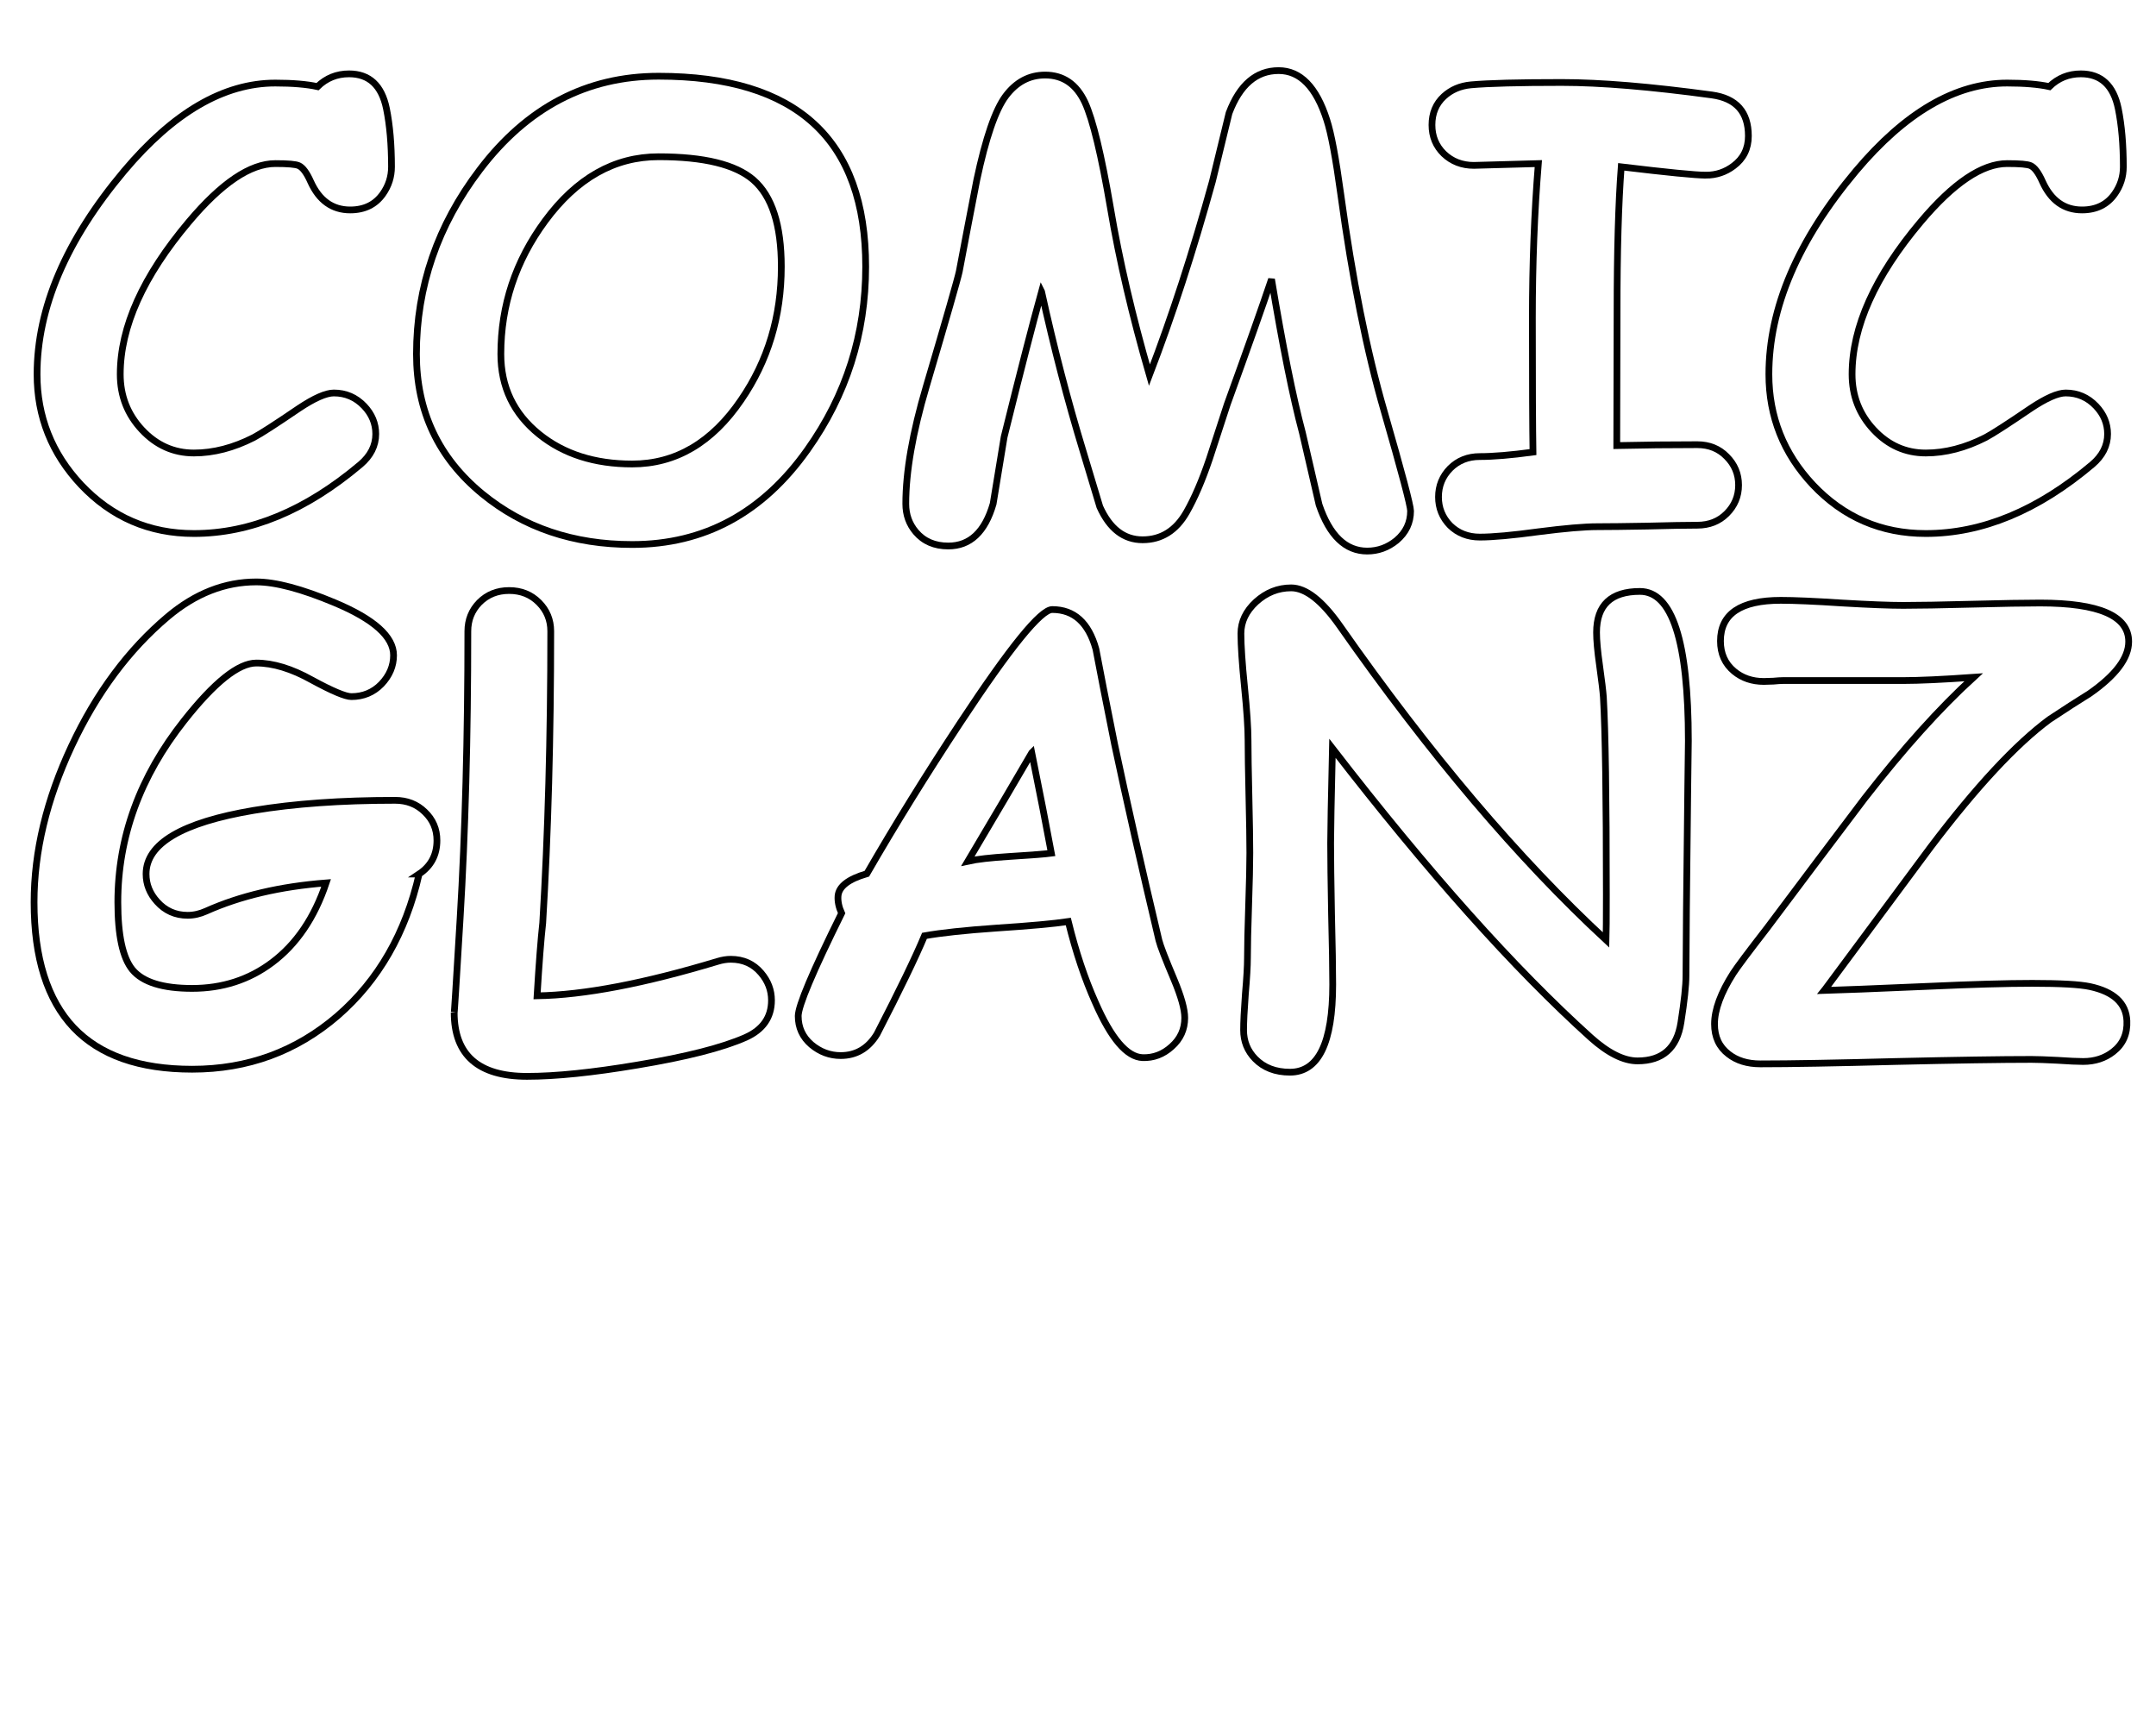
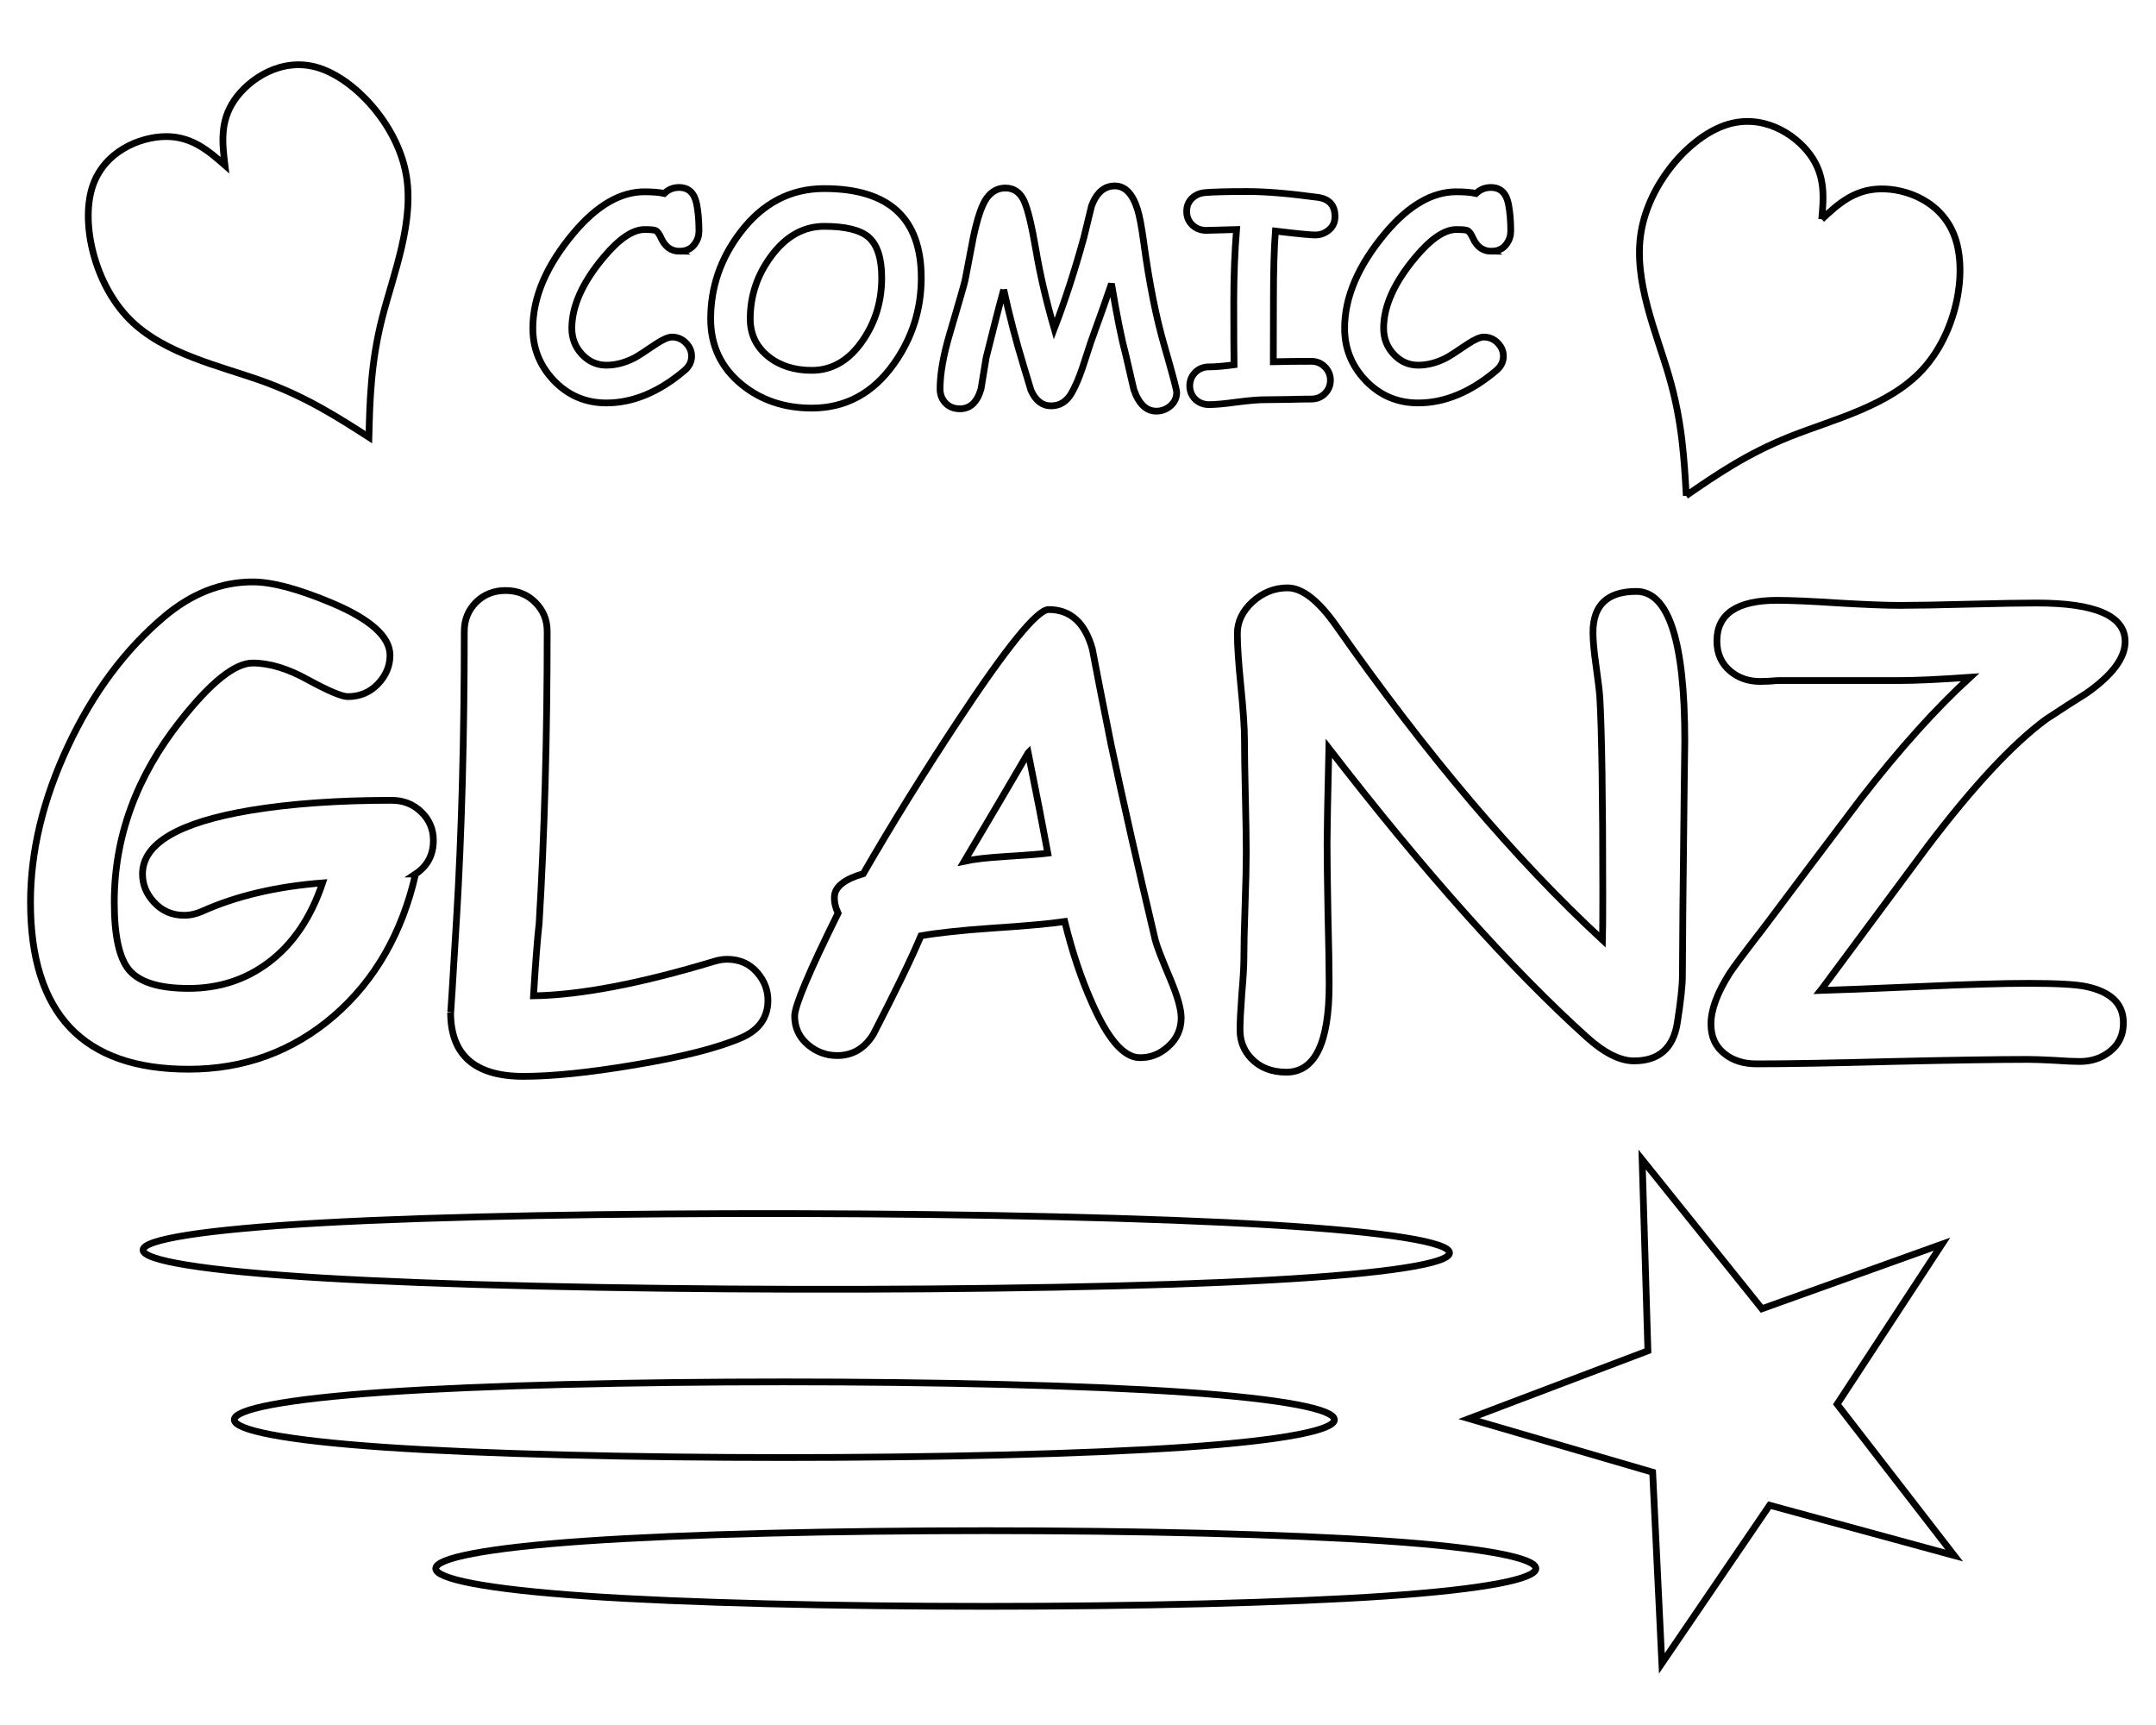
<svg xmlns="http://www.w3.org/2000/svg" width="320mm" height="256mm" viewBox="0 0 320 256" version="1.1" id="svg209">
-   <defs id="defs206" />
+   <defs id="defs206">
+     </defs>
  <g id="layer1">
-     <path d="m 51.978,31.156 q -3.969,0 -5.865,-4.189 -0.882,-1.984 -1.764,-2.381 -0.661,-0.309 -3.484,-0.309 -5.556,0 -12.832,8.643 -10.186,12.083 -10.186,22.622 0,4.807 3.219,8.246 3.219,3.44 7.717,3.44 4.366,0 8.864,-2.293 1.587,-0.838 6.703,-4.322 3.44,-2.293 5.203,-2.293 2.646,0 4.498,1.94 1.72,1.808 1.72,4.145 0,2.602 -2.293,4.542 -12.127,10.231 -24.694,10.231 -9.922,0 -16.757,-7.232 -6.526,-6.967 -6.526,-16.404 0,-14.773 12.92,-30.162 10.98,-13.053 22.445,-13.053 1.94,0 3.484,0.132 1.587,0.132 2.778,0.397 1.94,-1.896 4.674,-1.896 4.498,0 5.556,5.159 0.75,3.704 0.75,8.643 0,2.205 -1.279,4.013 -1.676,2.381 -4.851,2.381 z" style="font-weight:bold;font-size:90.311px;line-height:1.25;font-family:'Comic Sans MS';-inkscape-font-specification:'Comic Sans MS, Bold';text-align:center;text-anchor:middle;fill-opacity:0;stroke:#000000" id="path11515" />
-     <path d="m 93.827,80.809 q -13.053,0 -22.225,-7.497 -9.79,-8.026 -9.79,-20.77 0,-14.993 9.393,-27.34 10.539,-13.891 26.547,-13.891 15.39,0 23.063,7.056 7.673,7.056 7.673,21.211 0,14.993 -8.643,27.164 -9.966,14.067 -26.017,14.067 z m 3.925,-57.547 q -9.834,0 -16.845,9.525 -6.57,8.908 -6.57,19.756 0,7.32 5.689,11.906 5.468,4.41 13.802,4.41 9.701,0 16.184,-9.525 5.953,-8.687 5.953,-19.756 0,-9.26 -4.145,-12.876 -3.969,-3.44 -14.067,-3.44 z" style="font-weight:bold;font-size:90.311px;line-height:1.25;font-family:'Comic Sans MS';-inkscape-font-specification:'Comic Sans MS, Bold';text-align:center;text-anchor:middle;fill-opacity:0;stroke:#000000" id="path11517" />
-     <path d="m 154.593,43.283 q -1.984,7.144 -5.556,21.564 -0.838,4.983 -1.632,9.922 -1.808,6.262 -6.659,6.262 -3.043,0 -4.807,-2.073 -1.499,-1.764 -1.499,-4.189 0,-7.144 3.043,-17.418 4.542,-15.39 4.895,-17.066 1.279,-6.791 2.602,-13.582 1.984,-9.349 4.277,-12.435 2.337,-3.131 5.865,-3.131 4.013,0 5.909,4.057 1.764,3.836 3.792,15.699 1.94,11.509 5.777,24.783 5.027,-13.097 9.349,-28.751 l 2.469,-10.142 q 2.381,-6.306 7.364,-6.306 4.807,0 7.144,7.32 0.97,2.955 2.073,11.024 2.558,18.785 6.438,32.191 3.925,13.626 3.925,14.817 0,2.602 -2.073,4.366 -1.94,1.587 -4.366,1.587 -4.807,0 -7.144,-6.879 l -2.469,-10.672 q -2.117,-7.937 -4.586,-22.798 -1.984,5.909 -6.57,18.565 l -2.646,8.114 q -1.632,4.807 -3.395,7.893 -2.337,4.101 -6.526,4.101 -4.145,0 -6.35,-4.895 l -2.469,-8.202 q -3.44,-11.289 -6.174,-23.724 z" style="font-weight:bold;font-size:90.311px;line-height:1.25;font-family:'Comic Sans MS';-inkscape-font-specification:'Comic Sans MS, Bold';text-align:center;text-anchor:middle;fill-opacity:0;stroke:#000000" id="path11519" />
-     <path d="m 253.194,25.996 q -2.293,0 -12.568,-1.235 -0.617,8.114 -0.617,21.564 l -0.044,19.8 q 5.865,-0.132 11.95,-0.132 2.646,0 4.366,1.764 1.764,1.764 1.764,4.233 0,2.469 -1.764,4.233 -1.72,1.72 -4.366,1.72 -2.469,0 -7.408,0.132 -4.939,0.088 -7.408,0.088 -2.91,0 -8.731,0.75 -5.821,0.794 -8.731,0.794 -2.646,0 -4.41,-1.72 -1.72,-1.764 -1.72,-4.233 0,-2.469 1.72,-4.233 1.764,-1.764 4.41,-1.764 2.999,0 7.893,-0.661 -0.088,-5.203 -0.088,-19.932 0,-11.994 0.882,-22.886 l -9.569,0.265 q -2.646,0 -4.454,-1.72 -1.764,-1.72 -1.764,-4.277 0,-2.602 1.764,-4.233 1.632,-1.499 4.013,-1.72 3.881,-0.353 13.494,-0.353 8.643,0 22.269,1.852 5.424,0.75 5.424,6.085 0,2.822 -2.205,4.454 -1.808,1.367 -4.101,1.367 z" style="font-weight:bold;font-size:90.311px;line-height:1.25;font-family:'Comic Sans MS';-inkscape-font-specification:'Comic Sans MS, Bold';text-align:center;text-anchor:middle;fill-opacity:0;stroke:#000000" id="path11521" />
-     <path d="m 309.021,31.156 q -3.969,0 -5.865,-4.189 -0.882,-1.984 -1.764,-2.381 -0.661,-0.309 -3.484,-0.309 -5.556,0 -12.832,8.643 -10.186,12.083 -10.186,22.622 0,4.807 3.219,8.246 3.219,3.44 7.717,3.44 4.366,0 8.864,-2.293 1.587,-0.838 6.703,-4.322 3.44,-2.293 5.203,-2.293 2.646,0 4.498,1.94 1.72,1.808 1.72,4.145 0,2.602 -2.293,4.542 -12.127,10.231 -24.694,10.231 -9.922,0 -16.757,-7.232 -6.526,-6.967 -6.526,-16.404 0,-14.773 12.92,-30.162 10.98,-13.053 22.445,-13.053 1.94,0 3.484,0.132 1.587,0.132 2.778,0.397 1.94,-1.896 4.674,-1.896 4.498,0 5.556,5.159 0.75,3.704 0.75,8.643 0,2.205 -1.279,4.013 -1.676,2.381 -4.851,2.381 z" style="font-weight:bold;font-size:90.311px;line-height:1.25;font-family:'Comic Sans MS';-inkscape-font-specification:'Comic Sans MS, Bold';text-align:center;text-anchor:middle;fill-opacity:0;stroke:#000000" id="path11523" />
-     <path d="m 310.122,102.94 q -2.425,1.499 -5.953,3.836 -7.452,5.512 -17.639,18.962 -7.805,10.495 -15.61,21.034 l -0.176,0.22 q 3.219,-0.088 15.522,-0.617 9.657,-0.441 15.39,-0.441 6.306,0 8.555,0.485 5.292,1.147 5.468,5.071 0.132,2.91 -2.028,4.586 -1.852,1.455 -4.454,1.455 -1.279,0 -3.836,-0.176 -2.558,-0.132 -3.836,-0.132 -6.703,0 -20.152,0.309 -13.406,0.353 -20.108,0.353 -2.866,0 -4.718,-1.455 -2.073,-1.587 -2.073,-4.454 0,-3.175 2.778,-7.541 0.882,-1.367 4.983,-6.659 7.232,-9.657 14.508,-19.27 8.643,-11.113 16.184,-17.992 -6.879,0.485 -10.495,0.485 h -17.815 q -0.485,0 -1.411,0.088 -0.926,0.044 -1.411,0.044 -2.602,0 -4.41,-1.499 -2.028,-1.676 -2.028,-4.498 0,-6.041 8.952,-6.041 3.043,0 9.084,0.397 6.041,0.353 9.084,0.353 3.395,0 10.142,-0.176 6.791,-0.176 10.186,-0.176 13.141,0 13.141,5.733 0,3.66 -5.821,7.717 z" style="font-weight:bold;font-size:90.311px;line-height:1.25;font-family:'Comic Sans MS';-inkscape-font-specification:'Comic Sans MS, Bold';text-align:center;text-anchor:middle;fill-opacity:0;stroke:#000000" id="path11704" />
-     <path d="m 250.238,144.788 q 0,2.205 -0.75,6.967 -0.882,5.689 -6.438,5.689 -3.087,0 -6.967,-3.484 -16.977,-15.302 -38.32,-42.907 -0.265,11.465 -0.265,14.067 0,3.484 0.132,10.495 0.176,7.011 0.176,10.495 0,13.009 -6.35,13.009 -3.219,0 -5.159,-1.984 -1.72,-1.764 -1.72,-4.277 0,-1.764 0.265,-5.336 0.309,-3.572 0.309,-5.336 0,-2.602 0.176,-7.805 0.176,-5.203 0.176,-7.805 0,-2.778 -0.132,-8.378 -0.132,-5.6 -0.132,-8.378 0,-2.646 -0.529,-7.893 -0.529,-5.248 -0.529,-7.893 0,-2.646 2.249,-4.718 2.293,-2.073 5.203,-2.073 3.263,0 7.232,5.644 20.02,28.575 39.511,46.611 0.044,-1.411 0.044,-6.703 0,-21.74 -0.441,-29.325 -0.088,-1.279 -0.573,-4.763 -0.441,-3.087 -0.441,-4.851 0,-6.085 6.438,-6.085 7.188,0 7.188,22.181 0,0.485 -0.088,6.967 -0.265,22.401 -0.265,27.869 z" style="font-weight:bold;font-size:90.311px;line-height:1.25;font-family:'Comic Sans MS';-inkscape-font-specification:'Comic Sans MS, Bold';text-align:center;text-anchor:middle;fill-opacity:0;stroke:#000000" id="path11702" />
-     <path d="m 169.584,156.959 q -3.484,-0.132 -7.011,-8.202 -2.337,-5.203 -4.013,-11.994 -3.263,0.485 -10.672,0.97 -6.967,0.485 -10.672,1.147 -2.028,4.851 -7.056,14.596 -1.94,3.175 -5.38,3.175 -2.425,0 -4.366,-1.632 -1.94,-1.676 -1.94,-4.233 0,-2.249 6.438,-15.258 -0.617,-1.367 -0.529,-2.558 0.176,-2.117 4.277,-3.307 6.262,-10.848 13.935,-22.49 11.024,-16.713 13.582,-16.713 4.851,0 6.482,5.865 0.882,4.718 2.778,14.155 2.69,12.7 6.57,29.06 0.309,1.235 2.249,5.821 1.587,3.792 1.587,5.689 0,2.558 -1.94,4.277 -1.896,1.72 -4.322,1.632 z M 153.136,111.715 q -3.44,5.909 -9.481,16.095 1.984,-0.441 6.174,-0.706 4.939,-0.309 6.218,-0.485 -1.058,-5.733 -2.91,-14.905 z" style="font-weight:bold;font-size:90.311px;line-height:1.25;font-family:'Comic Sans MS';-inkscape-font-specification:'Comic Sans MS, Bold';text-align:center;text-anchor:middle;fill-opacity:0;stroke:#000000" id="path11700" />
-     <path d="m 110.67,153.96 q -5.203,2.293 -16.095,4.101 -9.966,1.676 -16.36,1.676 -10.804,0 -10.804,-9.481 0,0.75 0.882,-13.979 1.147,-19.138 1.147,-42.598 0,-2.514 1.72,-4.277 1.764,-1.764 4.41,-1.764 2.646,0 4.41,1.764 1.764,1.764 1.764,4.277 0,23.504 -1.191,43.303 -0.397,3.528 -0.838,10.804 10.451,-0.176 26.811,-5.115 1.014,-0.309 1.94,-0.309 2.778,0 4.498,2.028 1.543,1.808 1.543,4.057 0,3.792 -3.836,5.512 z" style="font-weight:bold;font-size:90.311px;line-height:1.25;font-family:'Comic Sans MS';-inkscape-font-specification:'Comic Sans MS, Bold';text-align:center;text-anchor:middle;fill-opacity:0;stroke:#000000" id="path11698" />
-     <path d="m 62.208,129.707 q -2.999,13.141 -12.083,21.034 -9.216,7.938 -21.608,7.938 -11.73,0 -17.595,-6.174 -5.865,-6.218 -5.865,-18.609 0,-11.289 5.556,-23.151 5.556,-11.862 14.287,-19.226 6.13,-5.159 13.141,-5.159 4.277,0 11.642,3.087 8.731,3.66 8.731,7.805 0,2.381 -1.808,4.277 -1.808,1.852 -4.454,1.852 -1.323,0 -5.865,-2.469 -4.498,-2.514 -8.246,-2.514 -3.969,0 -10.716,8.555 -9.834,12.435 -9.834,26.943 0,7.364 2.161,10.01 2.293,2.778 8.864,2.778 6.747,0 11.862,-3.836 5.424,-4.057 8.026,-11.818 -10.231,0.794 -17.815,4.189 -1.367,0.617 -2.734,0.617 -2.734,0 -4.542,-2.028 -1.632,-1.808 -1.632,-4.101 0,-6.747 15.963,-9.437 8.996,-1.499 20.99,-1.499 2.646,0 4.41,1.72 1.808,1.72 1.808,4.233 0,3.219 -2.646,4.983 z" style="font-weight:bold;font-size:90.311px;line-height:1.25;font-family:'Comic Sans MS';-inkscape-font-specification:'Comic Sans MS, Bold';text-align:center;text-anchor:middle;fill-opacity:0;stroke:#000000" id="path11696" />
+     <path style="fill:none;stroke:#000000;stroke-width:1;stroke-linecap:butt;stroke-linejoin:miter;stroke-miterlimit:4;stroke-dasharray:none;stroke-opacity:1" d="m 146.2,239.488 c -2.664,-4.737 -5.415,-9.617 -9.969,-14.645 -4.568,-5.043 -11.164,-10.486 -13.272,-17.514 -2.108,-7.027 0.228,-15.78 4.219,-19.773 3.991,-3.993 9.854,-3.38 13.273,-1.587 3.419,1.793 4.602,4.873 5.749,7.861 1.148,-2.988 2.331,-6.069 5.749,-7.861 3.419,-1.793 9.282,-2.406 13.273,1.587 3.991,3.993 6.328,12.746 4.219,19.773 -2.108,7.027 -8.704,12.47 -13.272,17.514 -4.554,5.027 -7.305,9.908 -9.969,14.645 z" id="path14851" transform="matrix(0.8825538,-0.4688402,0.468002,0.8841345,-186.355,-78.30716)" />
+     <path d="m 100.872,37.29 q -1.86,0 -2.749,-1.964 -0.413,-0.93 -0.827,-1.116 -0.31,-0.145 -1.633,-0.145 -2.604,0 -6.015,4.051 -4.775,5.664 -4.775,10.604 0,2.253 1.509,3.865 1.509,1.612 3.617,1.612 2.046,0 4.155,-1.075 0.744,-0.393 3.142,-2.026 1.612,-1.075 2.439,-1.075 1.24,0 2.108,0.91 0.806,0.847 0.806,1.943 0,1.22 -1.075,2.129 -5.684,4.796 -11.576,4.796 -4.651,0 -7.855,-3.39 -3.059,-3.266 -3.059,-7.689 0,-6.925 6.056,-14.139 5.147,-6.118 10.521,-6.118 0.91,0 1.633,0.062 0.744,0.062 1.302,0.186 0.91,-0.889 2.191,-0.889 2.108,0 2.604,2.418 0.351,1.736 0.351,4.051 0,1.034 -0.599,1.881 -0.785,1.116 -2.274,1.116 z" id="path842" style="font-weight:bold;font-size:42.333px;line-height:1.25;font-family:'Comic Sans MS';-inkscape-font-specification:'Comic Sans MS, Bold';fill:none;stroke:#000000;stroke-width:1;stroke-miterlimit:4;stroke-dasharray:none" />
+     <path d="m 120.488,60.565 q -6.118,0 -10.418,-3.514 -4.589,-3.762 -4.589,-9.736 0,-7.028 4.403,-12.816 4.94,-6.511 12.444,-6.511 7.214,0 10.811,3.307 3.597,3.307 3.597,9.943 0,7.028 -4.051,12.733 -4.672,6.594 -12.196,6.594 z m 1.84,-26.975 q -4.61,0 -7.896,4.465 -3.08,4.175 -3.08,9.26 0,3.431 2.667,5.581 2.563,2.067 6.47,2.067 4.548,0 7.586,-4.465 2.791,-4.072 2.791,-9.26 0,-4.341 -1.943,-6.036 -1.86,-1.612 -6.594,-1.612 z" id="path844" style="font-weight:bold;font-size:42.333px;line-height:1.25;font-family:'Comic Sans MS';-inkscape-font-specification:'Comic Sans MS, Bold';fill:none;stroke:#000000;stroke-width:1;stroke-miterlimit:4;stroke-dasharray:none" />
+     <path d="m 148.972,42.974 q -0.93,3.349 -2.604,10.108 -0.393,2.336 -0.765,4.651 -0.847,2.935 -3.121,2.935 -1.426,0 -2.253,-0.972 -0.703,-0.827 -0.703,-1.964 0,-3.349 1.426,-8.165 2.129,-7.214 2.294,-8 0.599,-3.183 1.22,-6.367 0.93,-4.382 2.005,-5.829 1.096,-1.468 2.749,-1.468 1.881,0 2.77,1.902 0.827,1.798 1.778,7.359 0.91,5.395 2.708,11.617 2.356,-6.139 4.382,-13.477 l 1.158,-4.754 q 1.116,-2.956 3.452,-2.956 2.253,0 3.349,3.431 0.455,1.385 0.972,5.168 1.199,8.806 3.018,15.09 1.84,6.387 1.84,6.945 0,1.22 -0.972,2.046 -0.909,0.744 -2.046,0.744 -2.253,0 -3.349,-3.225 l -1.158,-5.002 q -0.992,-3.721 -2.15,-10.687 -0.93,2.77 -3.08,8.702 l -1.24,3.803 q -0.765,2.253 -1.592,3.7 -1.096,1.922 -3.059,1.922 -1.943,0 -2.977,-2.294 l -1.158,-3.845 q -1.612,-5.292 -2.894,-11.121 z" id="path846" style="font-weight:bold;font-size:42.333px;line-height:1.25;font-family:'Comic Sans MS';-inkscape-font-specification:'Comic Sans MS, Bold';fill:none;stroke:#000000;stroke-width:1;stroke-miterlimit:4;stroke-dasharray:none" />
+     <path d="m 195.191,34.872 q -1.075,0 -5.891,-0.579 -0.289,3.803 -0.289,10.108 l -0.021,9.281 q 2.749,-0.062 5.602,-0.062 1.24,0 2.046,0.827 0.827,0.827 0.827,1.984 0,1.158 -0.827,1.984 -0.806,0.806 -2.046,0.806 -1.158,0 -3.473,0.062 -2.315,0.041 -3.473,0.041 -1.364,0 -4.093,0.351 -2.729,0.372 -4.093,0.372 -1.24,0 -2.067,-0.806 -0.806,-0.827 -0.806,-1.984 0,-1.158 0.806,-1.984 0.827,-0.827 2.067,-0.827 1.406,0 3.7,-0.31 -0.041,-2.439 -0.041,-9.343 0,-5.622 0.413,-10.728 l -4.486,0.124 q -1.24,0 -2.088,-0.806 -0.827,-0.806 -0.827,-2.005 0,-1.22 0.827,-1.984 0.765,-0.703 1.881,-0.806 1.819,-0.165 6.325,-0.165 4.051,0 10.439,0.868 2.542,0.351 2.542,2.853 0,1.323 -1.034,2.088 -0.847,0.641 -1.922,0.641 z" id="path848" style="font-weight:bold;font-size:42.333px;line-height:1.25;font-family:'Comic Sans MS';-inkscape-font-specification:'Comic Sans MS, Bold';fill:none;stroke:#000000;stroke-width:1;stroke-miterlimit:4;stroke-dasharray:none" />
+     <path d="m 221.36,37.29 q -1.86,0 -2.749,-1.964 -0.413,-0.93 -0.827,-1.116 -0.31,-0.145 -1.633,-0.145 -2.604,0 -6.015,4.051 -4.775,5.664 -4.775,10.604 0,2.253 1.509,3.865 1.509,1.612 3.617,1.612 2.046,0 4.155,-1.075 0.744,-0.393 3.142,-2.026 1.612,-1.075 2.439,-1.075 1.24,0 2.108,0.91 0.806,0.847 0.806,1.943 0,1.22 -1.075,2.129 -5.684,4.796 -11.576,4.796 -4.651,0 -7.855,-3.39 -3.059,-3.266 -3.059,-7.689 0,-6.925 6.056,-14.139 5.147,-6.118 10.521,-6.118 0.909,0 1.633,0.062 0.744,0.062 1.302,0.186 0.909,-0.889 2.191,-0.889 2.108,0 2.604,2.418 0.351,1.736 0.351,4.051 0,1.034 -0.599,1.881 -0.785,1.116 -2.274,1.116 z" id="path850" style="font-weight:bold;font-size:42.333px;line-height:1.25;font-family:'Comic Sans MS';-inkscape-font-specification:'Comic Sans MS, Bold';fill:none;stroke:#000000;stroke-width:1;stroke-miterlimit:4;stroke-dasharray:none" />
+     <path style="fill:none;stroke:#000000;stroke-width:1;stroke-linecap:butt;stroke-linejoin:miter;stroke-miterlimit:4;stroke-dasharray:none;stroke-opacity:1" d="m 146.225,239.533 c -2.7,-4.799 -5.4,-9.599 -10.014,-14.693 -4.615,-5.094 -11.144,-10.482 -13.252,-17.51 -2.108,-7.028 0.205,-15.694 4.236,-19.727 4.031,-4.033 9.778,-3.432 13.232,-1.621 3.454,1.811 4.613,4.83 5.773,7.85 m -0.025,45.702 c 2.7,-4.799 5.4,-9.599 10.014,-14.693 4.615,-5.094 11.144,-10.482 13.252,-17.51 2.108,-7.028 -0.205,-15.694 -4.236,-19.727 -4.031,-4.033 -9.778,-3.432 -13.232,-1.621 -3.454,1.811 -4.613,4.83 -5.773,7.85" id="path14851-8" transform="rotate(26.12833,555.8303,380.7773)" />
+     <path d="m 309.593,102.94 q -2.425,1.499 -5.953,3.836 -7.452,5.512 -17.639,18.962 -7.805,10.495 -15.61,21.034 l -0.176,0.22 q 3.219,-0.088 15.522,-0.617 9.657,-0.441 15.39,-0.441 6.306,0 8.555,0.485 5.292,1.147 5.468,5.071 0.132,2.91 -2.028,4.586 -1.852,1.455 -4.454,1.455 -1.279,0 -3.836,-0.176 -2.558,-0.132 -3.836,-0.132 -6.703,0 -20.152,0.309 -13.406,0.353 -20.108,0.353 -2.866,0 -4.718,-1.455 -2.073,-1.587 -2.073,-4.454 0,-3.175 2.778,-7.541 0.882,-1.367 4.983,-6.659 7.232,-9.657 14.508,-19.27 8.643,-11.113 16.184,-17.992 -6.879,0.485 -10.495,0.485 h -17.815 q -0.485,0 -1.411,0.088 -0.926,0.044 -1.411,0.044 -2.602,0 -4.41,-1.499 -2.028,-1.676 -2.028,-4.498 0,-6.041 8.952,-6.041 3.043,0 9.084,0.397 6.041,0.353 9.084,0.353 3.395,0 10.142,-0.176 6.791,-0.176 10.186,-0.176 13.141,0 13.141,5.733 0,3.66 -5.821,7.717 z" style="font-weight:bold;font-size:90.311px;line-height:1.25;font-family:'Comic Sans MS';-inkscape-font-specification:'Comic Sans MS, Bold';text-align:center;text-anchor:middle;fill-opacity:0;stroke:#000000;fill:none;stroke-width:1;stroke-miterlimit:4;stroke-dasharray:none" id="path11704" />
+     <path d="m 249.709,144.788 q 0,2.205 -0.75,6.967 -0.882,5.689 -6.438,5.689 -3.087,0 -6.967,-3.484 -16.977,-15.302 -38.32,-42.907 -0.265,11.465 -0.265,14.067 0,3.484 0.132,10.495 0.176,7.011 0.176,10.495 0,13.009 -6.35,13.009 -3.219,0 -5.159,-1.984 -1.72,-1.764 -1.72,-4.277 0,-1.764 0.265,-5.336 0.309,-3.572 0.309,-5.336 0,-2.602 0.176,-7.805 0.176,-5.203 0.176,-7.805 0,-2.778 -0.132,-8.378 -0.132,-5.6 -0.132,-8.378 0,-2.646 -0.529,-7.893 -0.529,-5.248 -0.529,-7.893 0,-2.646 2.249,-4.718 2.293,-2.073 5.203,-2.073 3.263,0 7.232,5.644 20.02,28.575 39.511,46.611 0.044,-1.411 0.044,-6.703 0,-21.74 -0.441,-29.325 -0.088,-1.279 -0.573,-4.763 -0.441,-3.087 -0.441,-4.851 0,-6.085 6.438,-6.085 7.188,0 7.188,22.181 0,0.485 -0.088,6.967 -0.265,22.401 -0.265,27.869 z" style="font-weight:bold;font-size:90.311px;line-height:1.25;font-family:'Comic Sans MS';-inkscape-font-specification:'Comic Sans MS, Bold';text-align:center;text-anchor:middle;fill-opacity:0;stroke:#000000;fill:none;stroke-width:1;stroke-miterlimit:4;stroke-dasharray:none" id="path11702" />
+     <path d="m 169.055,156.959 q -3.484,-0.132 -7.011,-8.202 -2.337,-5.203 -4.013,-11.994 -3.263,0.485 -10.672,0.97 -6.967,0.485 -10.672,1.147 -2.028,4.851 -7.056,14.596 -1.94,3.175 -5.38,3.175 -2.425,0 -4.366,-1.632 -1.94,-1.676 -1.94,-4.233 0,-2.249 6.438,-15.258 -0.617,-1.367 -0.529,-2.558 0.176,-2.117 4.277,-3.307 6.262,-10.848 13.935,-22.49 11.024,-16.713 13.582,-16.713 4.851,0 6.482,5.865 0.882,4.718 2.778,14.155 2.69,12.7 6.57,29.06 0.309,1.235 2.249,5.821 1.587,3.792 1.587,5.689 0,2.558 -1.94,4.277 -1.896,1.72 -4.322,1.632 z m -16.448,-45.244 q -3.44,5.909 -9.481,16.095 1.984,-0.441 6.174,-0.706 4.939,-0.309 6.218,-0.485 -1.058,-5.733 -2.91,-14.905 z" style="font-weight:bold;font-size:90.311px;line-height:1.25;font-family:'Comic Sans MS';-inkscape-font-specification:'Comic Sans MS, Bold';text-align:center;text-anchor:middle;fill-opacity:0;stroke:#000000;fill:none;stroke-width:1;stroke-miterlimit:4;stroke-dasharray:none" id="path11700" />
+     <path d="m 110.141,153.96 q -5.203,2.293 -16.095,4.101 -9.966,1.676 -16.36,1.676 -10.804,0 -10.804,-9.481 0,0.75 0.882,-13.979 1.147,-19.138 1.147,-42.598 0,-2.514 1.72,-4.277 1.764,-1.764 4.41,-1.764 2.646,0 4.41,1.764 1.764,1.764 1.764,4.277 0,23.504 -1.191,43.303 -0.397,3.528 -0.838,10.804 10.451,-0.176 26.811,-5.115 1.014,-0.309 1.94,-0.309 2.778,0 4.498,2.028 1.543,1.808 1.543,4.057 0,3.792 -3.836,5.512 z" style="font-weight:bold;font-size:90.311px;line-height:1.25;font-family:'Comic Sans MS';-inkscape-font-specification:'Comic Sans MS, Bold';text-align:center;text-anchor:middle;fill-opacity:0;stroke:#000000;fill:none;stroke-width:1;stroke-miterlimit:4;stroke-dasharray:none" id="path11698" />
+     <path d="m 61.678,129.707 q -2.999,13.141 -12.083,21.034 -9.216,7.938 -21.608,7.938 -11.73,0 -17.595,-6.174 -5.865,-6.218 -5.865,-18.609 0,-11.289 5.556,-23.151 5.556,-11.862 14.287,-19.226 6.13,-5.159 13.141,-5.159 4.277,0 11.642,3.087 8.731,3.66 8.731,7.805 0,2.381 -1.808,4.277 -1.808,1.852 -4.454,1.852 -1.323,0 -5.865,-2.469 -4.498,-2.514 -8.246,-2.514 -3.969,0 -10.716,8.555 -9.834,12.435 -9.834,26.943 0,7.364 2.161,10.01 2.293,2.778 8.864,2.778 6.747,0 11.862,-3.836 5.424,-4.057 8.026,-11.818 -10.231,0.794 -17.815,4.189 -1.367,0.617 -2.734,0.617 -2.734,0 -4.542,-2.028 -1.632,-1.808 -1.632,-4.101 0,-6.747 15.963,-9.437 8.996,-1.499 20.99,-1.499 2.646,0 4.41,1.72 1.808,1.72 1.808,4.233 0,3.219 -2.646,4.983 z" style="font-weight:bold;font-size:90.311px;line-height:1.25;font-family:'Comic Sans MS';-inkscape-font-specification:'Comic Sans MS, Bold';text-align:center;text-anchor:middle;fill-opacity:0;stroke:#000000;fill:none;stroke-width:1;stroke-miterlimit:4;stroke-dasharray:none" id="path11696" />
+     <path id="rect15481" style="fill:none;stroke:#000000;stroke-linecap:round;stroke-width:1;stroke-miterlimit:4;stroke-dasharray:none" d="m 47.678,181.482 c 35.264,-1.965 105.766,-1.811 141.022,0.308 35.256,2.119 35.256,6.202 0,8.166 -35.256,1.964 -105.771,1.81 -141.028,-0.308 -35.258,-2.118 -35.258,-6.2 0.006,-8.165 z" />
+     <path style="fill:none;stroke:#000000;stroke-width:3.78;stroke-linecap:round;stroke-miterlimit:4;stroke-dasharray:none;stroke-opacity:1" id="path15377" d="M 1011.222,870.041 907.675,841.831 847.241,930.52 842.072,823.323 739.05,793.254 839.402,755.212 l -3.238,-107.272 67.19,83.685 101.021,-36.228 -58.826,89.762 z" transform="matrix(0.2645833,0,0,0.2645833,22.4944,0.6510983)" />
+     <path id="rect15481-8" style="fill:none;stroke:#000000;stroke-linecap:round;stroke-width:1;stroke-miterlimit:4;stroke-dasharray:none" d="m 57.04,206.611 c 29.688,-2.042 89.063,-2.042 118.75,0 29.687,2.042 29.687,6.125 0,8.166 -29.687,2.041 -89.062,2.041 -118.75,0 -29.688,-2.041 -29.688,-6.124 0,-8.166 z" />
+     <path id="rect15481-5" style="fill:none;stroke:#000000;stroke-linecap:round;stroke-width:1;stroke-miterlimit:4;stroke-dasharray:none" d="m 86.942,228.695 c 29.688,-2.042 89.063,-2.042 118.75,0 29.687,2.042 29.687,6.125 0,8.166 -29.687,2.041 -89.062,2.041 -118.75,0 -29.688,-2.041 -29.688,-6.124 0,-8.166 z" />
  </g>
</svg>
